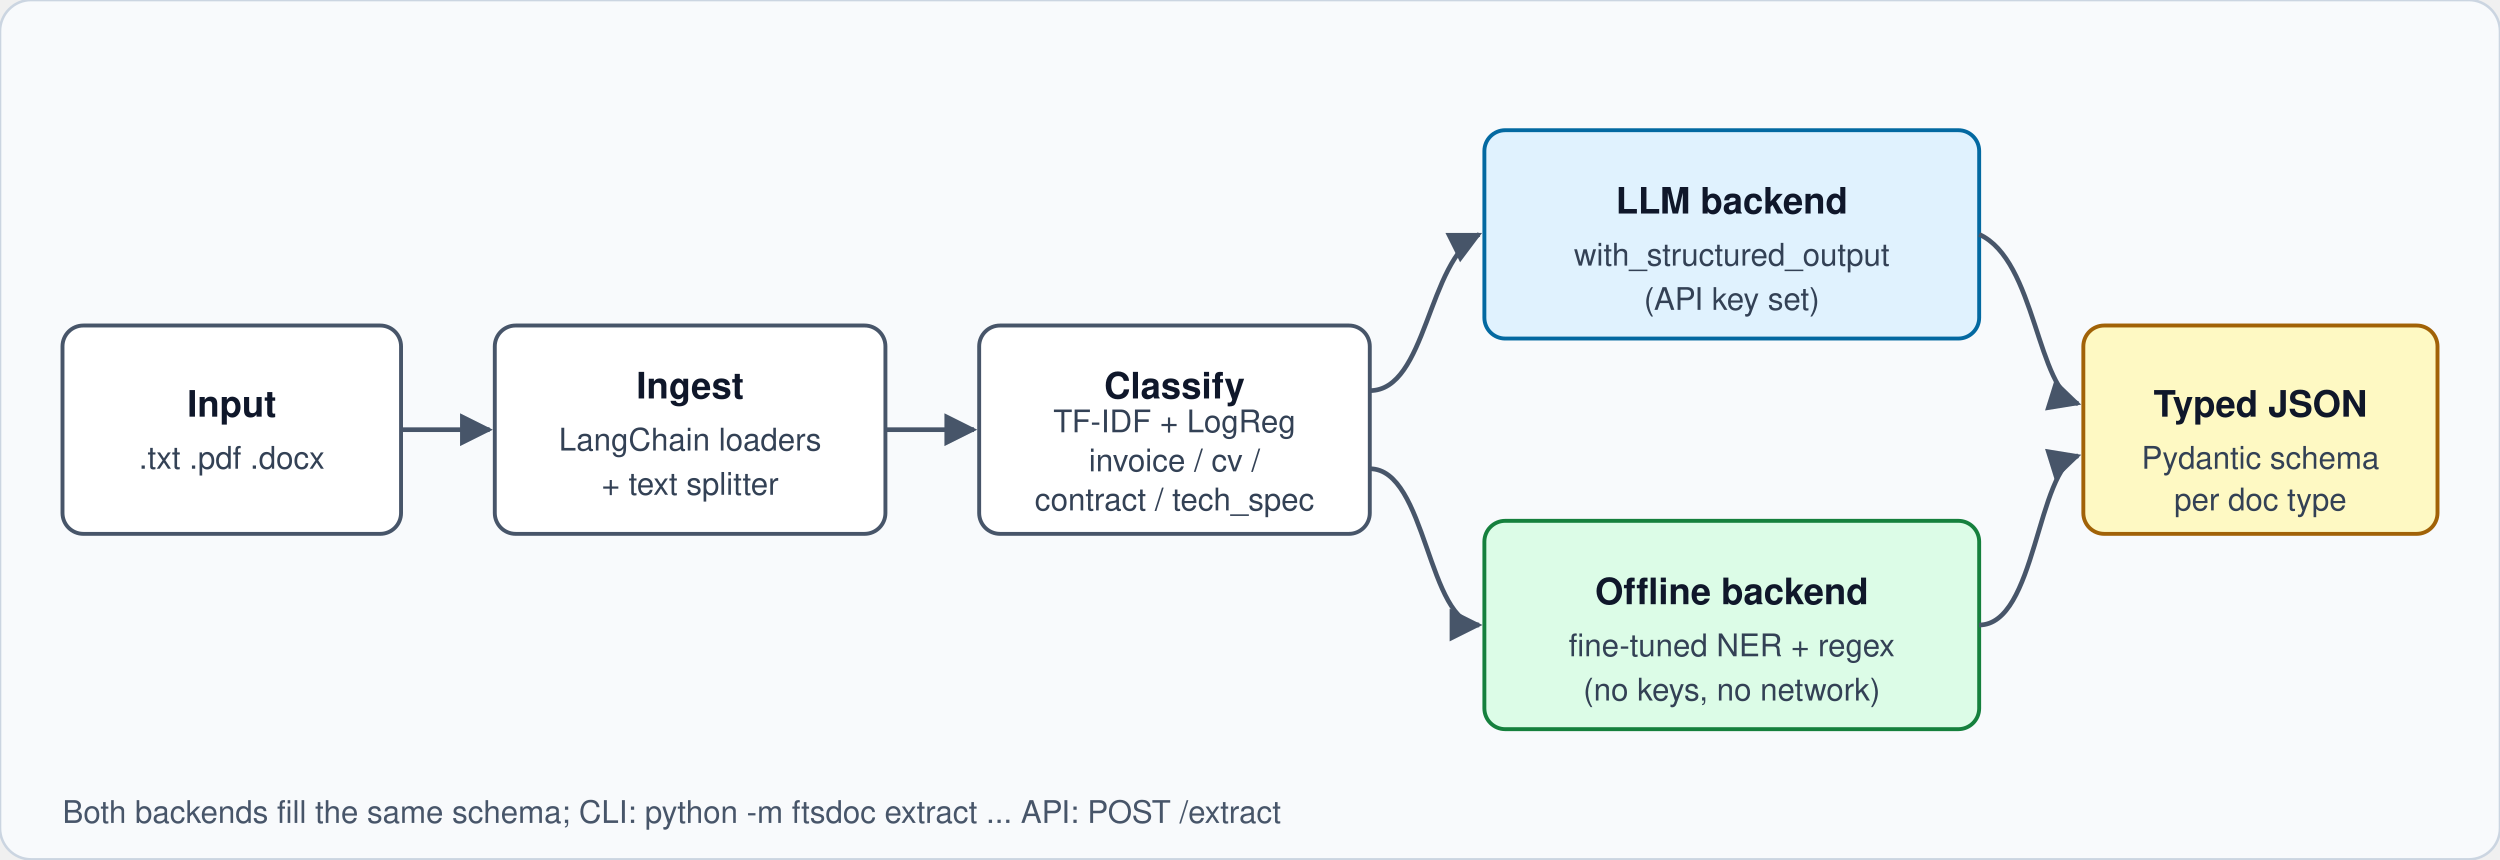
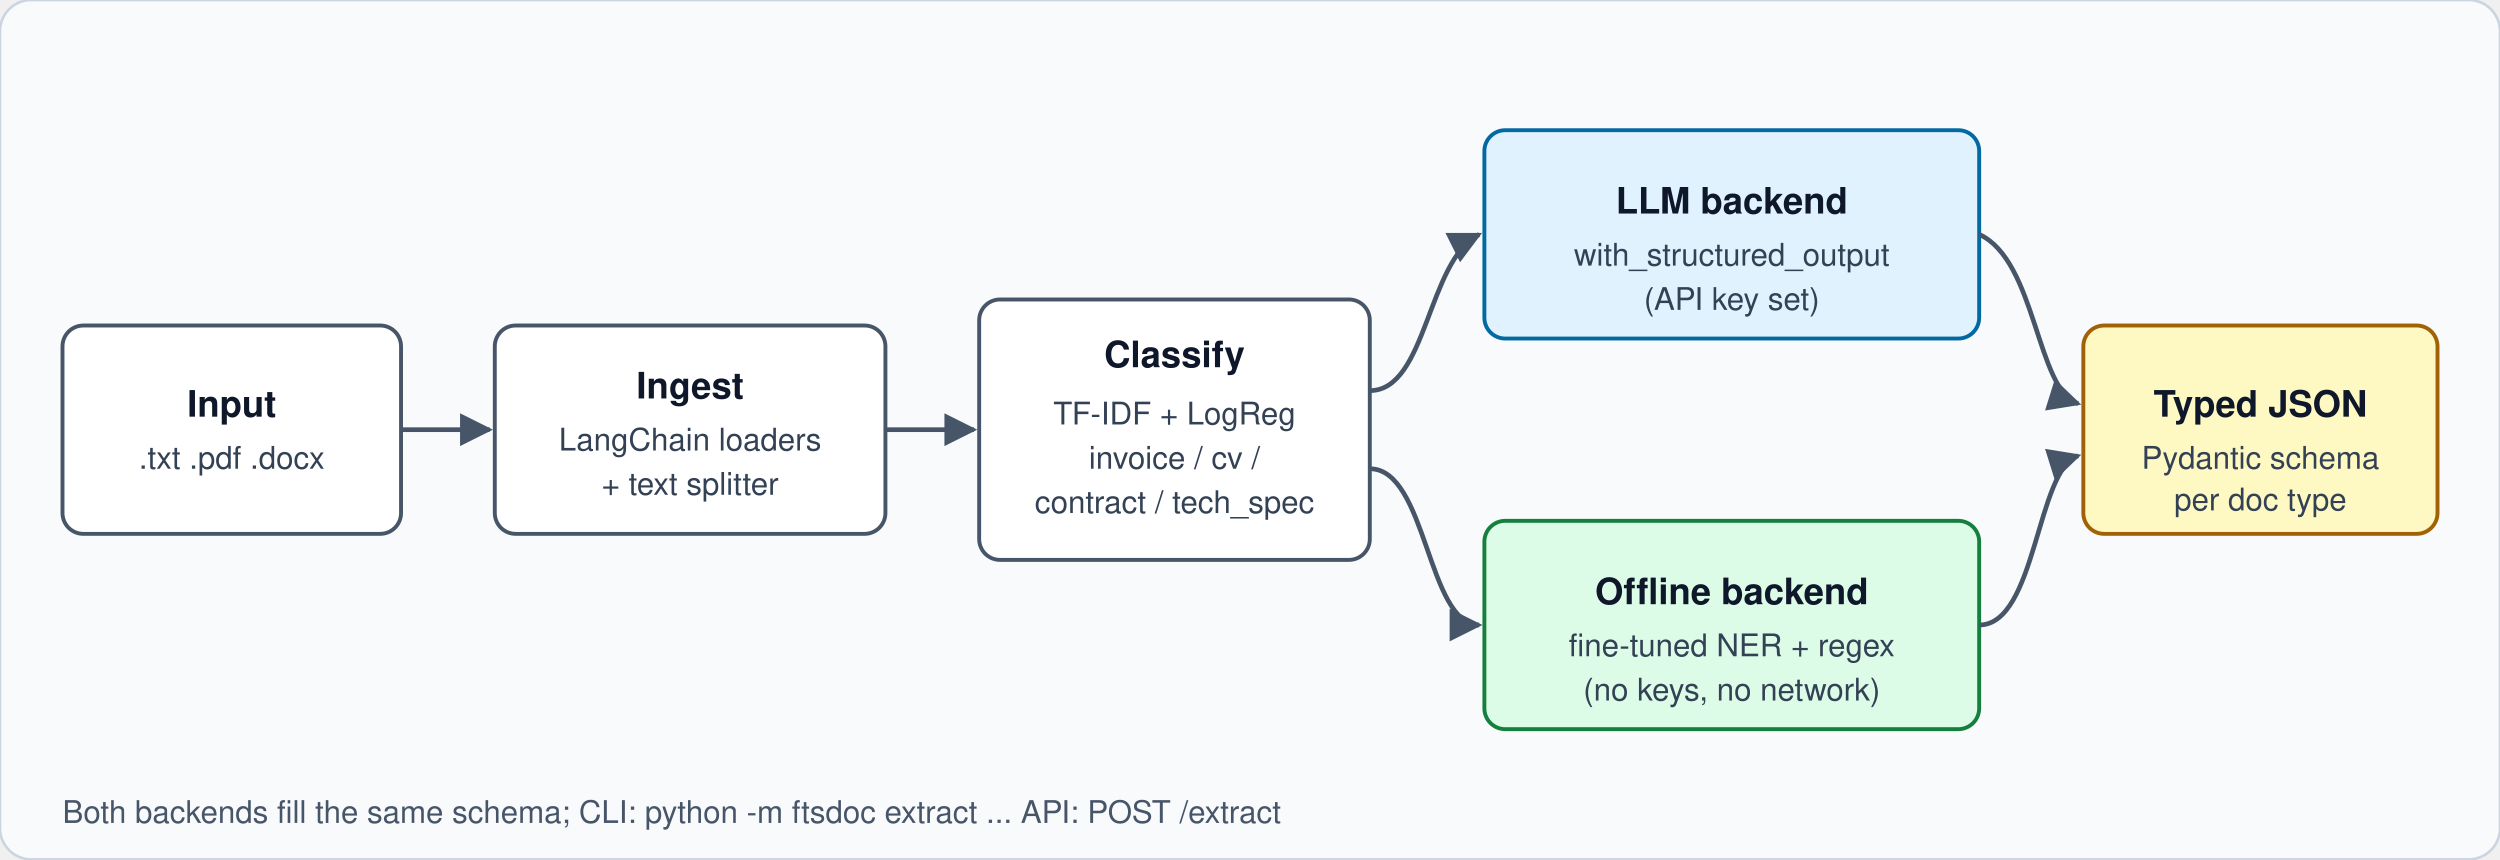
<svg xmlns="http://www.w3.org/2000/svg" viewBox="0 0 960 330" width="960" height="330" font-family="-apple-system, Segoe UI, Helvetica, Arial, sans-serif">
  <defs>
    <marker id="a" viewBox="0 0 10 10" refX="9" refY="5" markerWidth="7" markerHeight="7" orient="auto">
      <path d="M0 0 L10 5 L0 10 z" fill="#475569" />
    </marker>
  </defs>
  <rect width="960" height="330" rx="12" fill="#f8fafc" stroke="#cbd5e1" />
  <g fill="#ffffff" stroke="#475569" stroke-width="1.5">
    <rect x="24" y="125" width="130" height="80" rx="8" />
    <rect x="190" y="125" width="150" height="80" rx="8" />
-     <rect x="376" y="125" width="150" height="80" rx="8" />
+     <rect x="376" y="115" width="150" height="100" rx="8" />
    <rect x="570" y="50" width="190" height="80" rx="8" fill="#e0f2fe" stroke="#0369a1" />
    <rect x="570" y="200" width="190" height="80" rx="8" fill="#dcfce7" stroke="#15803d" />
    <rect x="800" y="125" width="136" height="80" rx="8" fill="#fef9c3" stroke="#a16207" />
  </g>
  <g fill="none" stroke="#475569" stroke-width="1.8" marker-end="url(#a)">
    <path d="M154 165 H188" />
    <path d="M340 165 H374" />
    <path d="M526 150 C548 150 548 100 568 90" />
    <path d="M526 180 C548 180 548 240 568 240" />
    <path d="M760 90 C782 100 782 150 798 155" />
    <path d="M760 240 C782 240 782 180 798 175" />
  </g>
  <g fill="#0f172a" text-anchor="middle" font-size="14" font-weight="600">
    <text x="89" y="160">Input</text>
    <text x="265" y="153">Ingest</text>
-     <text x="451" y="153">Classify</text>
+     <text x="451" y="141">Classify</text>
    <text x="665" y="82">LLM backend</text>
    <text x="665" y="232">Offline backend</text>
    <text x="868" y="160">Typed JSON</text>
  </g>
  <g fill="#334155" text-anchor="middle" font-size="12">
    <text x="89" y="180">.txt  .pdf  .docx</text>
    <text x="265" y="173">LangChain loaders</text>
    <text x="265" y="190">+ text splitter</text>
-     <text x="451" y="166">TF-IDF + LogReg</text>
-     <text x="451" y="181">invoice / cv /</text>
-     <text x="451" y="196">contract / tech_spec</text>
+     <text x="451" y="163">TF-IDF + LogReg</text>
+     <text x="451" y="180">invoice / cv /</text>
+     <text x="451" y="197">contract / tech_spec</text>
    <text x="665" y="102">with_structured_output</text>
    <text x="665" y="119">(API key set)</text>
    <text x="665" y="252">fine-tuned NER + regex</text>
    <text x="665" y="269">(no keys, no network)</text>
    <text x="868" y="180">Pydantic schema</text>
    <text x="868" y="196">per doc type</text>
  </g>
  <text x="24" y="316" font-size="12" fill="#475569">Both backends fill the same schema; CLI: python -m ftsdoc extract ...  API: POST /extract</text>
</svg>
